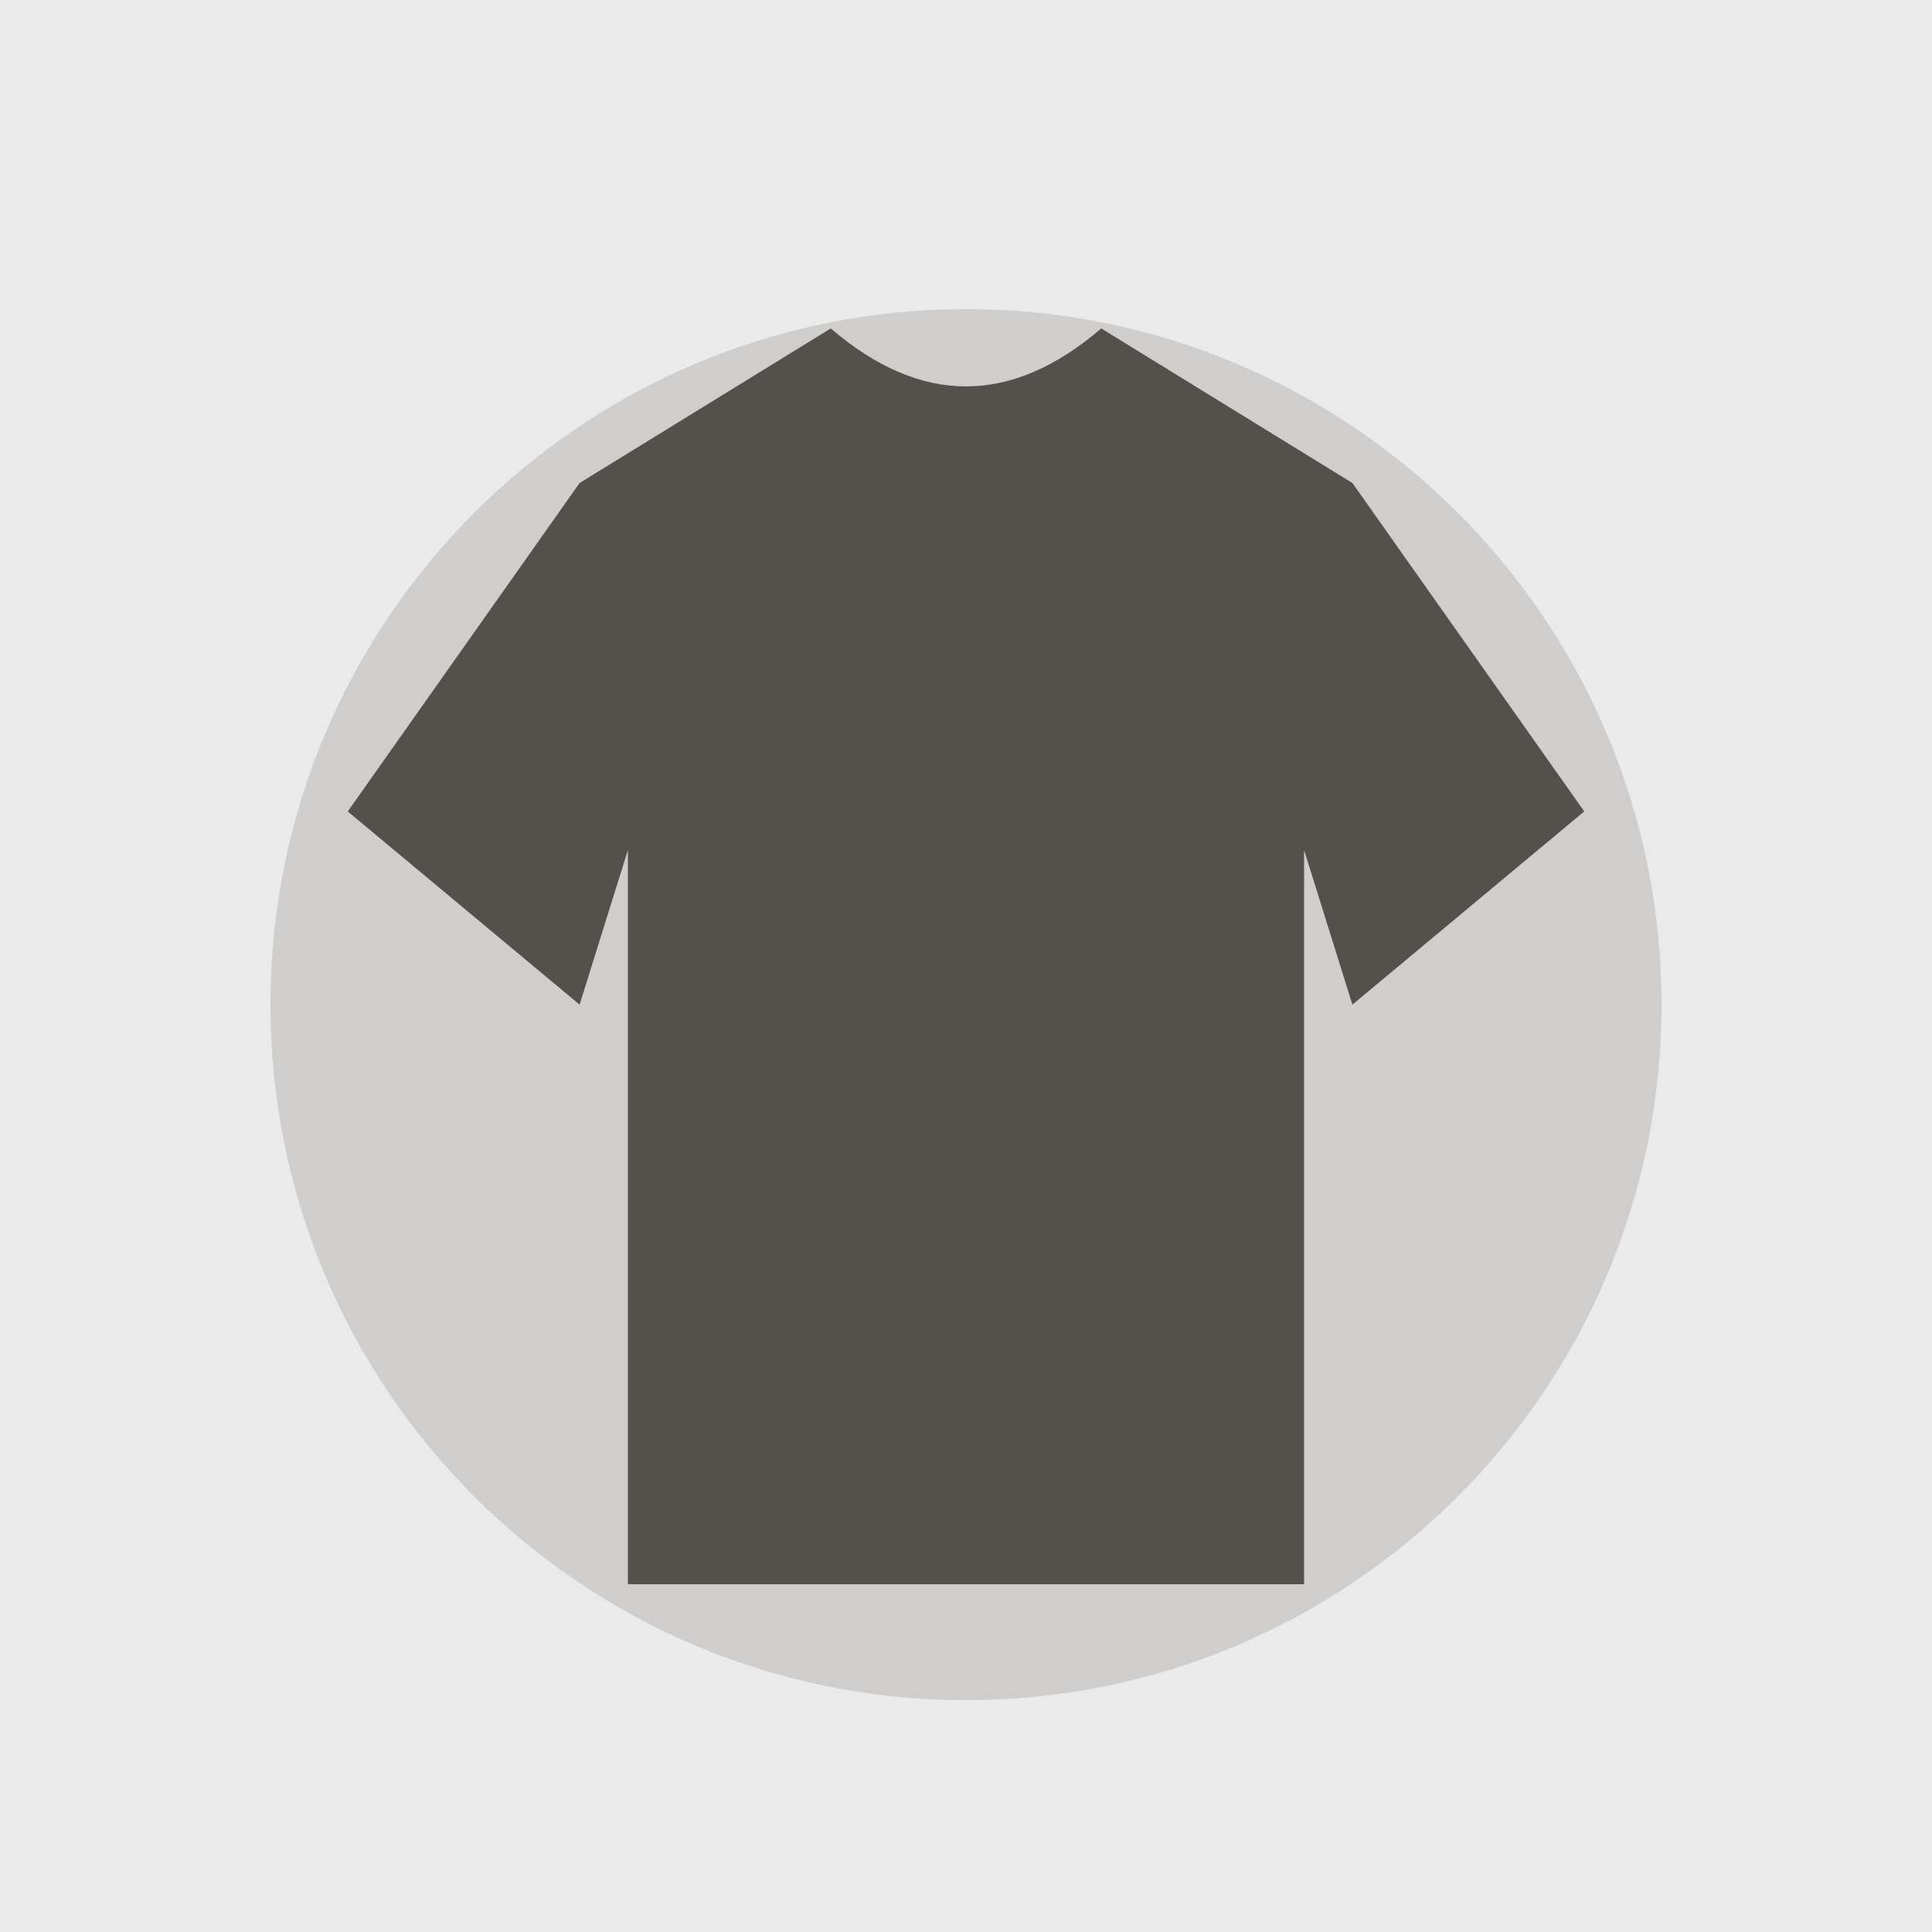
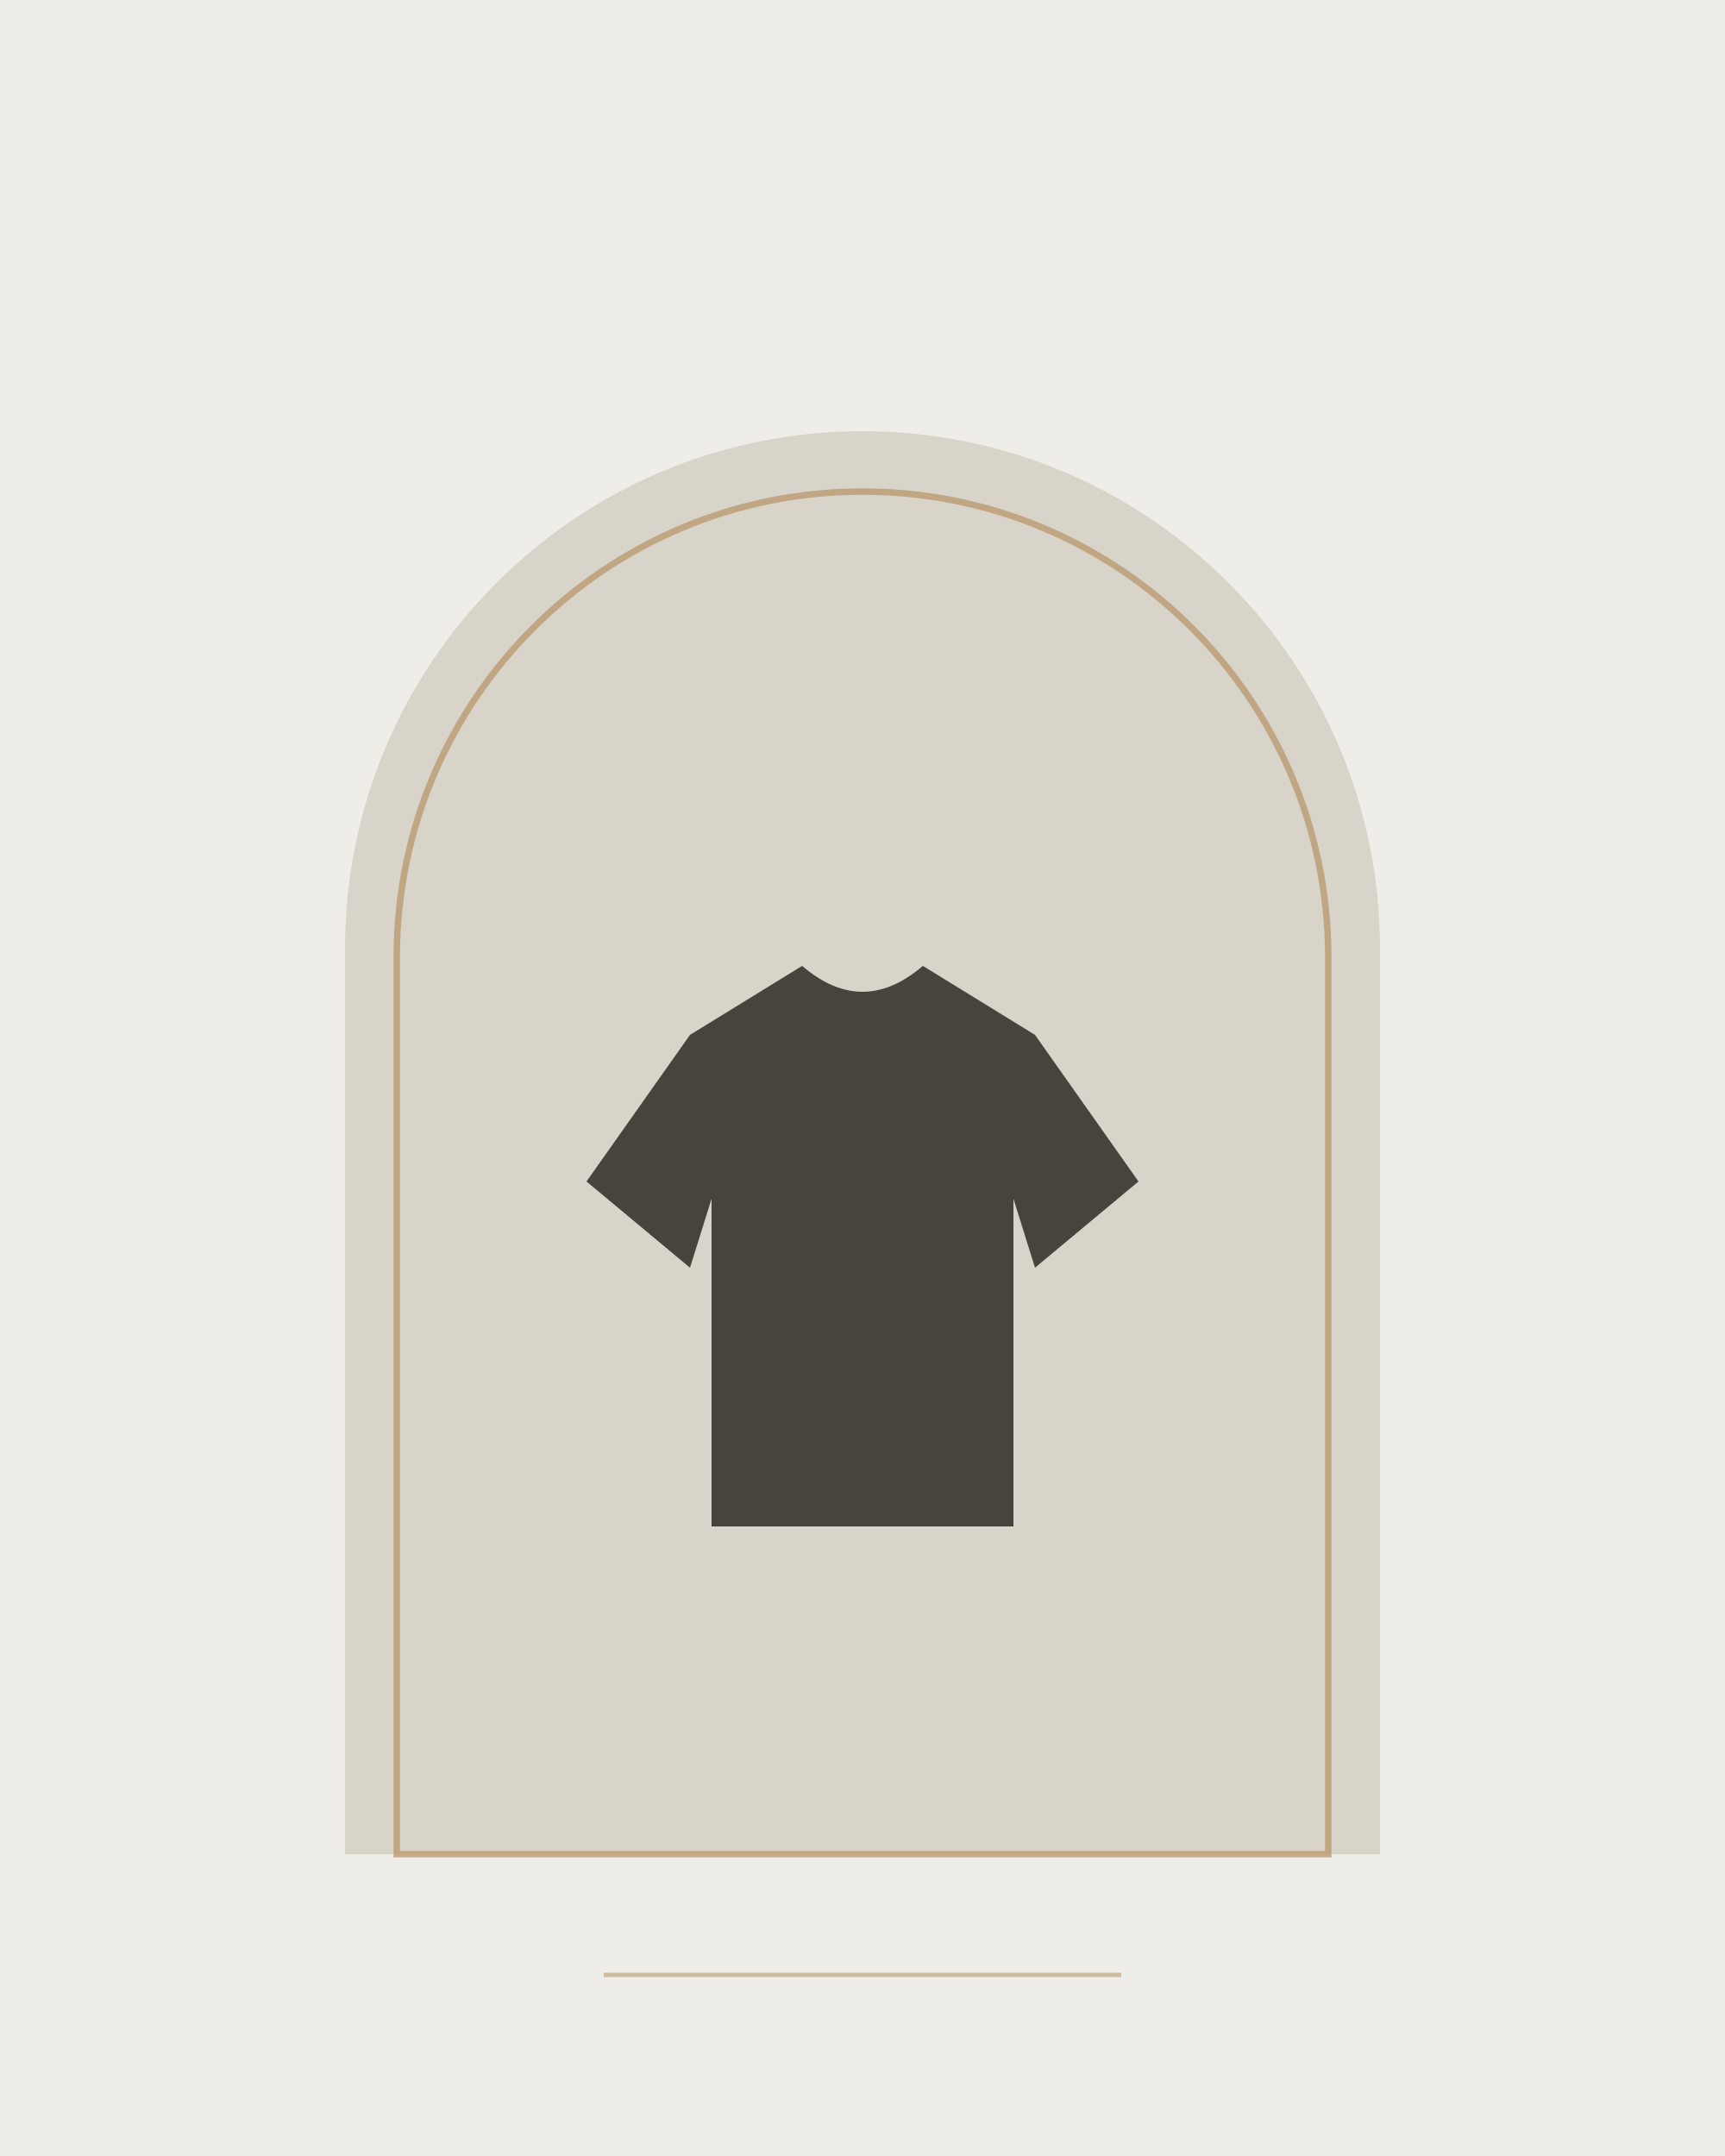
- <svg xmlns="http://www.w3.org/2000/svg" viewBox="0 0 200 200">
-   <rect width="200" height="200" fill="#EAEAEA" />
-   <circle cx="100" cy="104" r="72" fill="#CFCECD" />
-   <path d="M60 50 L86 34 Q100 46 114 34 L140 50 L164 84 L140 104 L135 88 L135 164 L65 164 L65 88 L60 104 L36 84 Z" fill="#54504C" fill-rule="evenodd" />
+ <svg xmlns="http://www.w3.org/2000/svg" viewBox="0 0 400 500">
+   <rect width="400" height="500" fill="#EFEDE8" />
+   <path d="M80 430 L80 220 A120 120 0 0 1 320 220 L320 430 Z" fill="#D9D4CA" />
+   <path d="M92 430 L92 222 A108 108 0 0 1 308 222 L308 430 Z" fill="none" stroke="#B8976A" stroke-width="1.5" opacity="0.75" />
+   <g transform="translate(100,190)">
+     <path d="M60 50 L86 34 Q100 46 114 34 L140 50 L164 84 L140 104 L135 88 L135 164 L65 164 L65 88 L60 104 L36 84 Z" fill="#48443D" fill-rule="evenodd" />
+   </g>
+   <line x1="140" y1="458" x2="260" y2="458" stroke="#B8976A" stroke-width="1" opacity="0.6" />
</svg>
